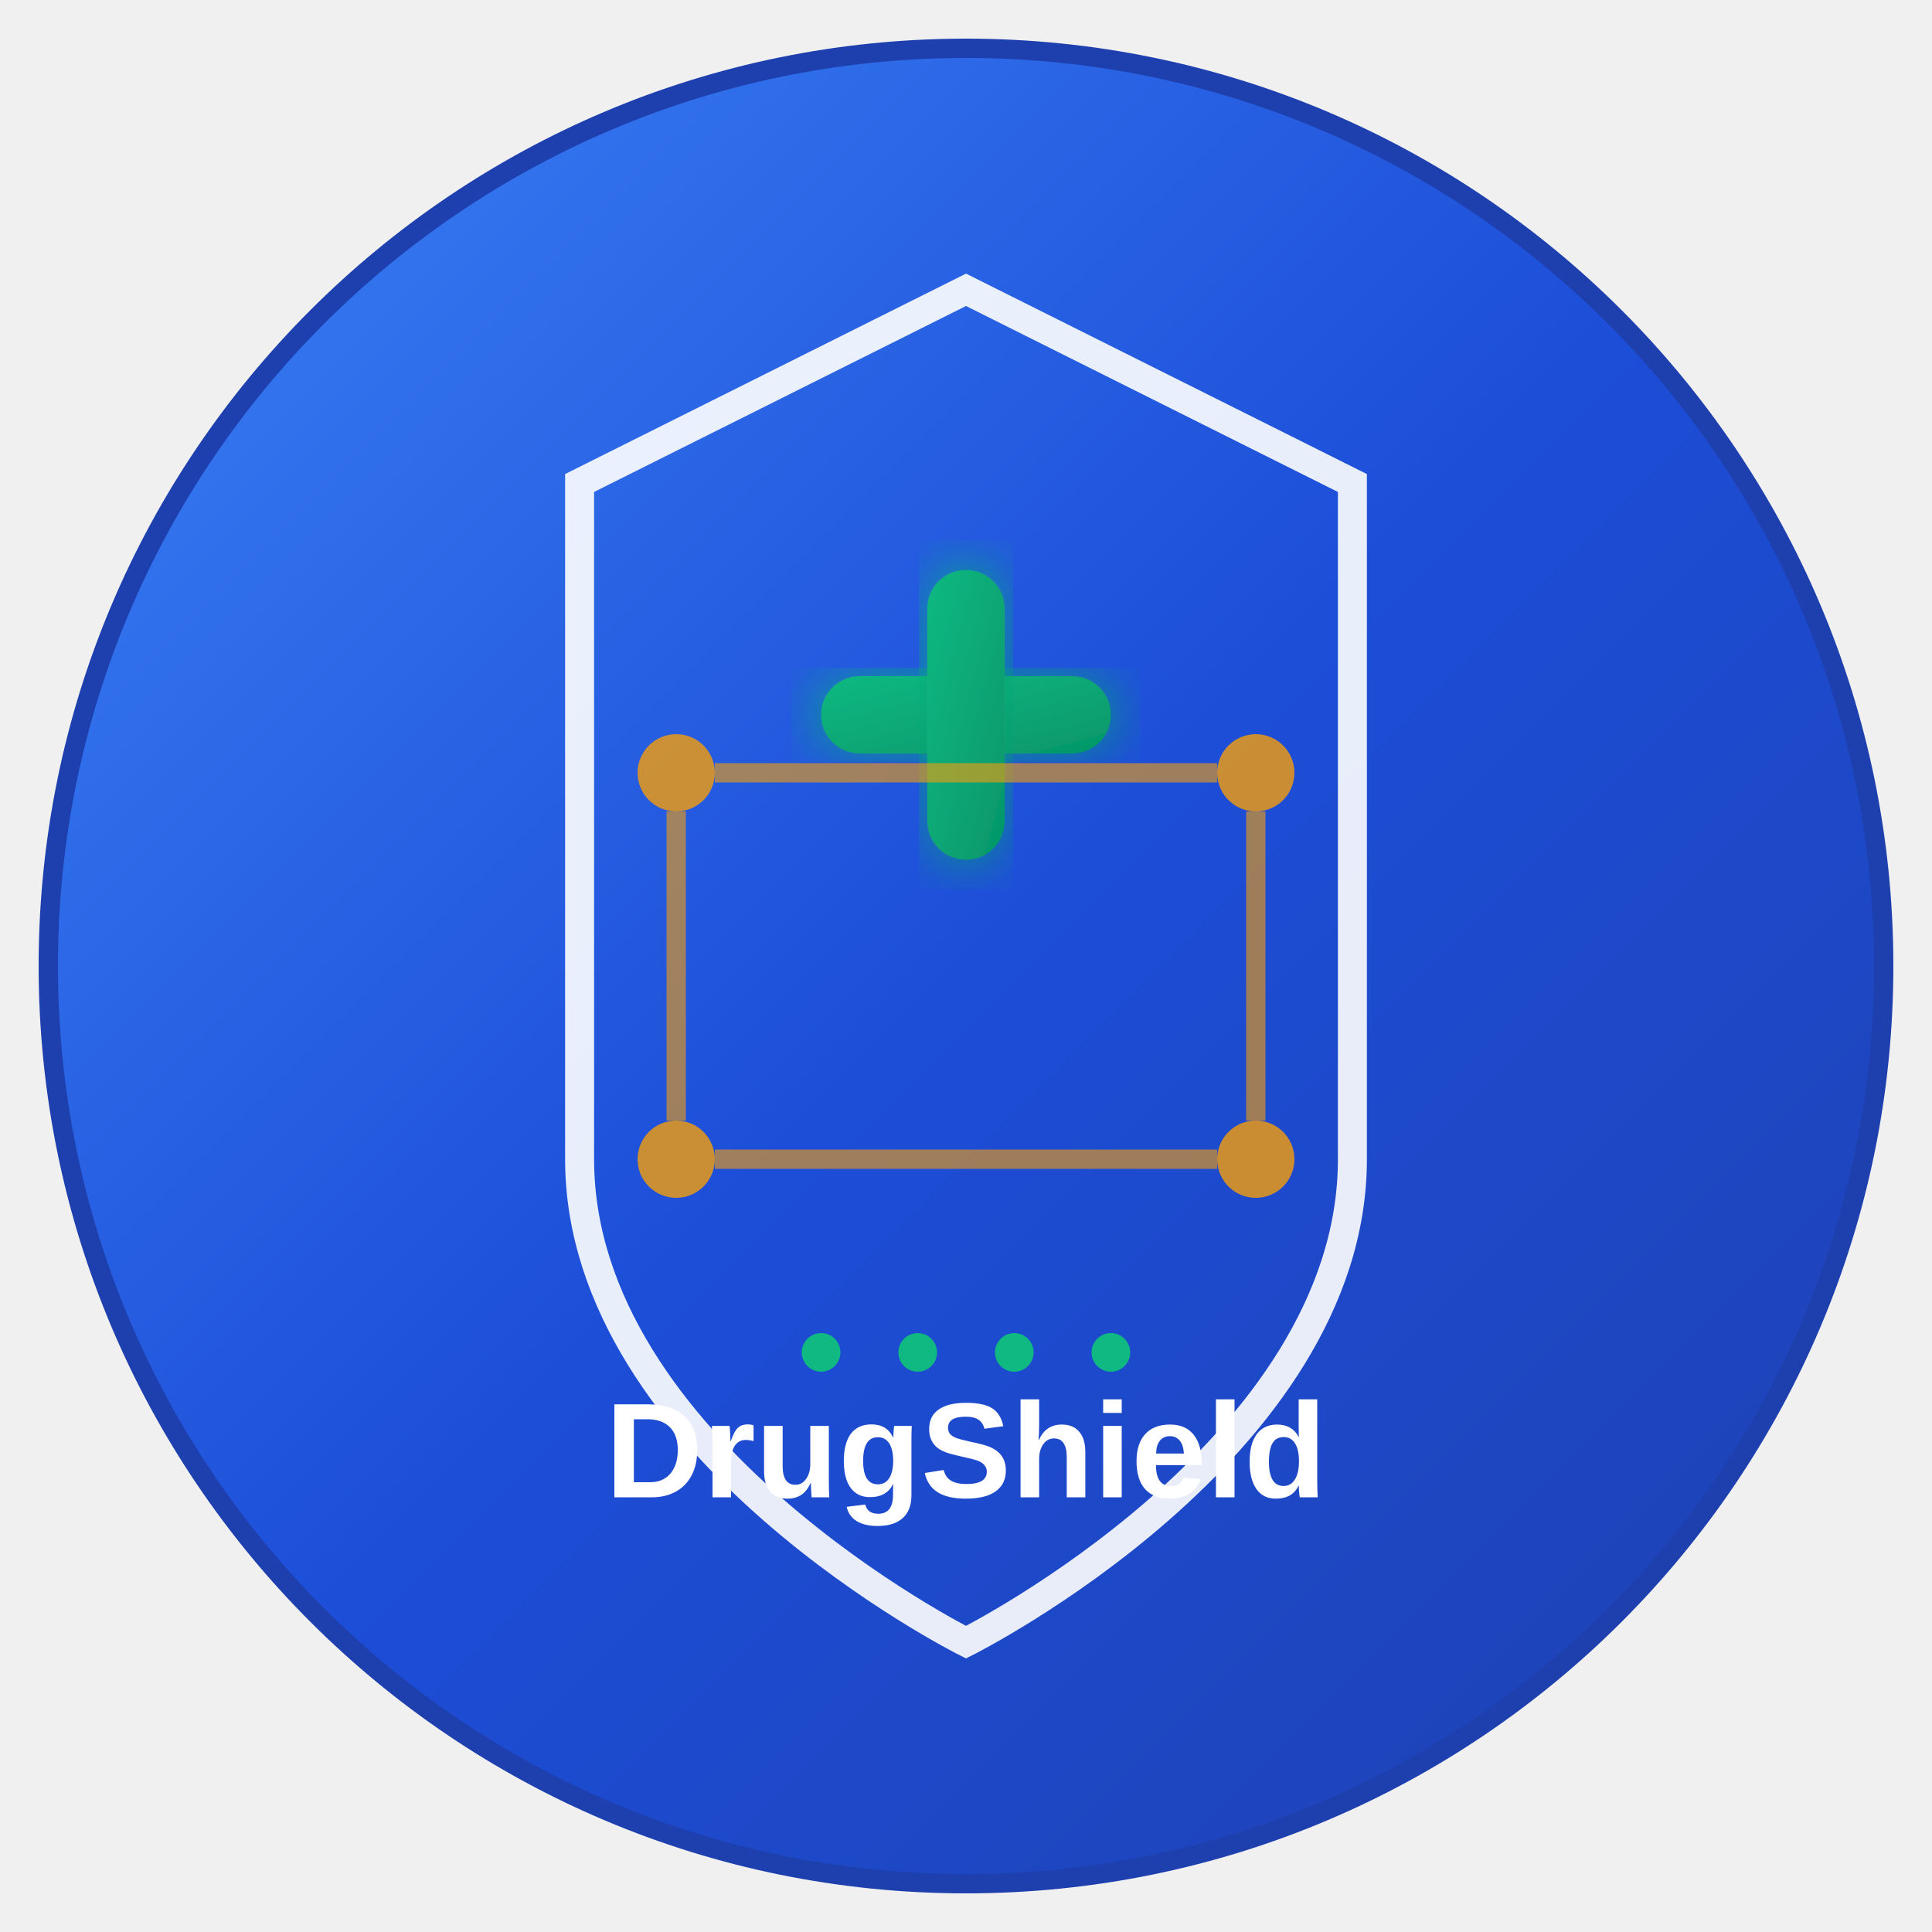
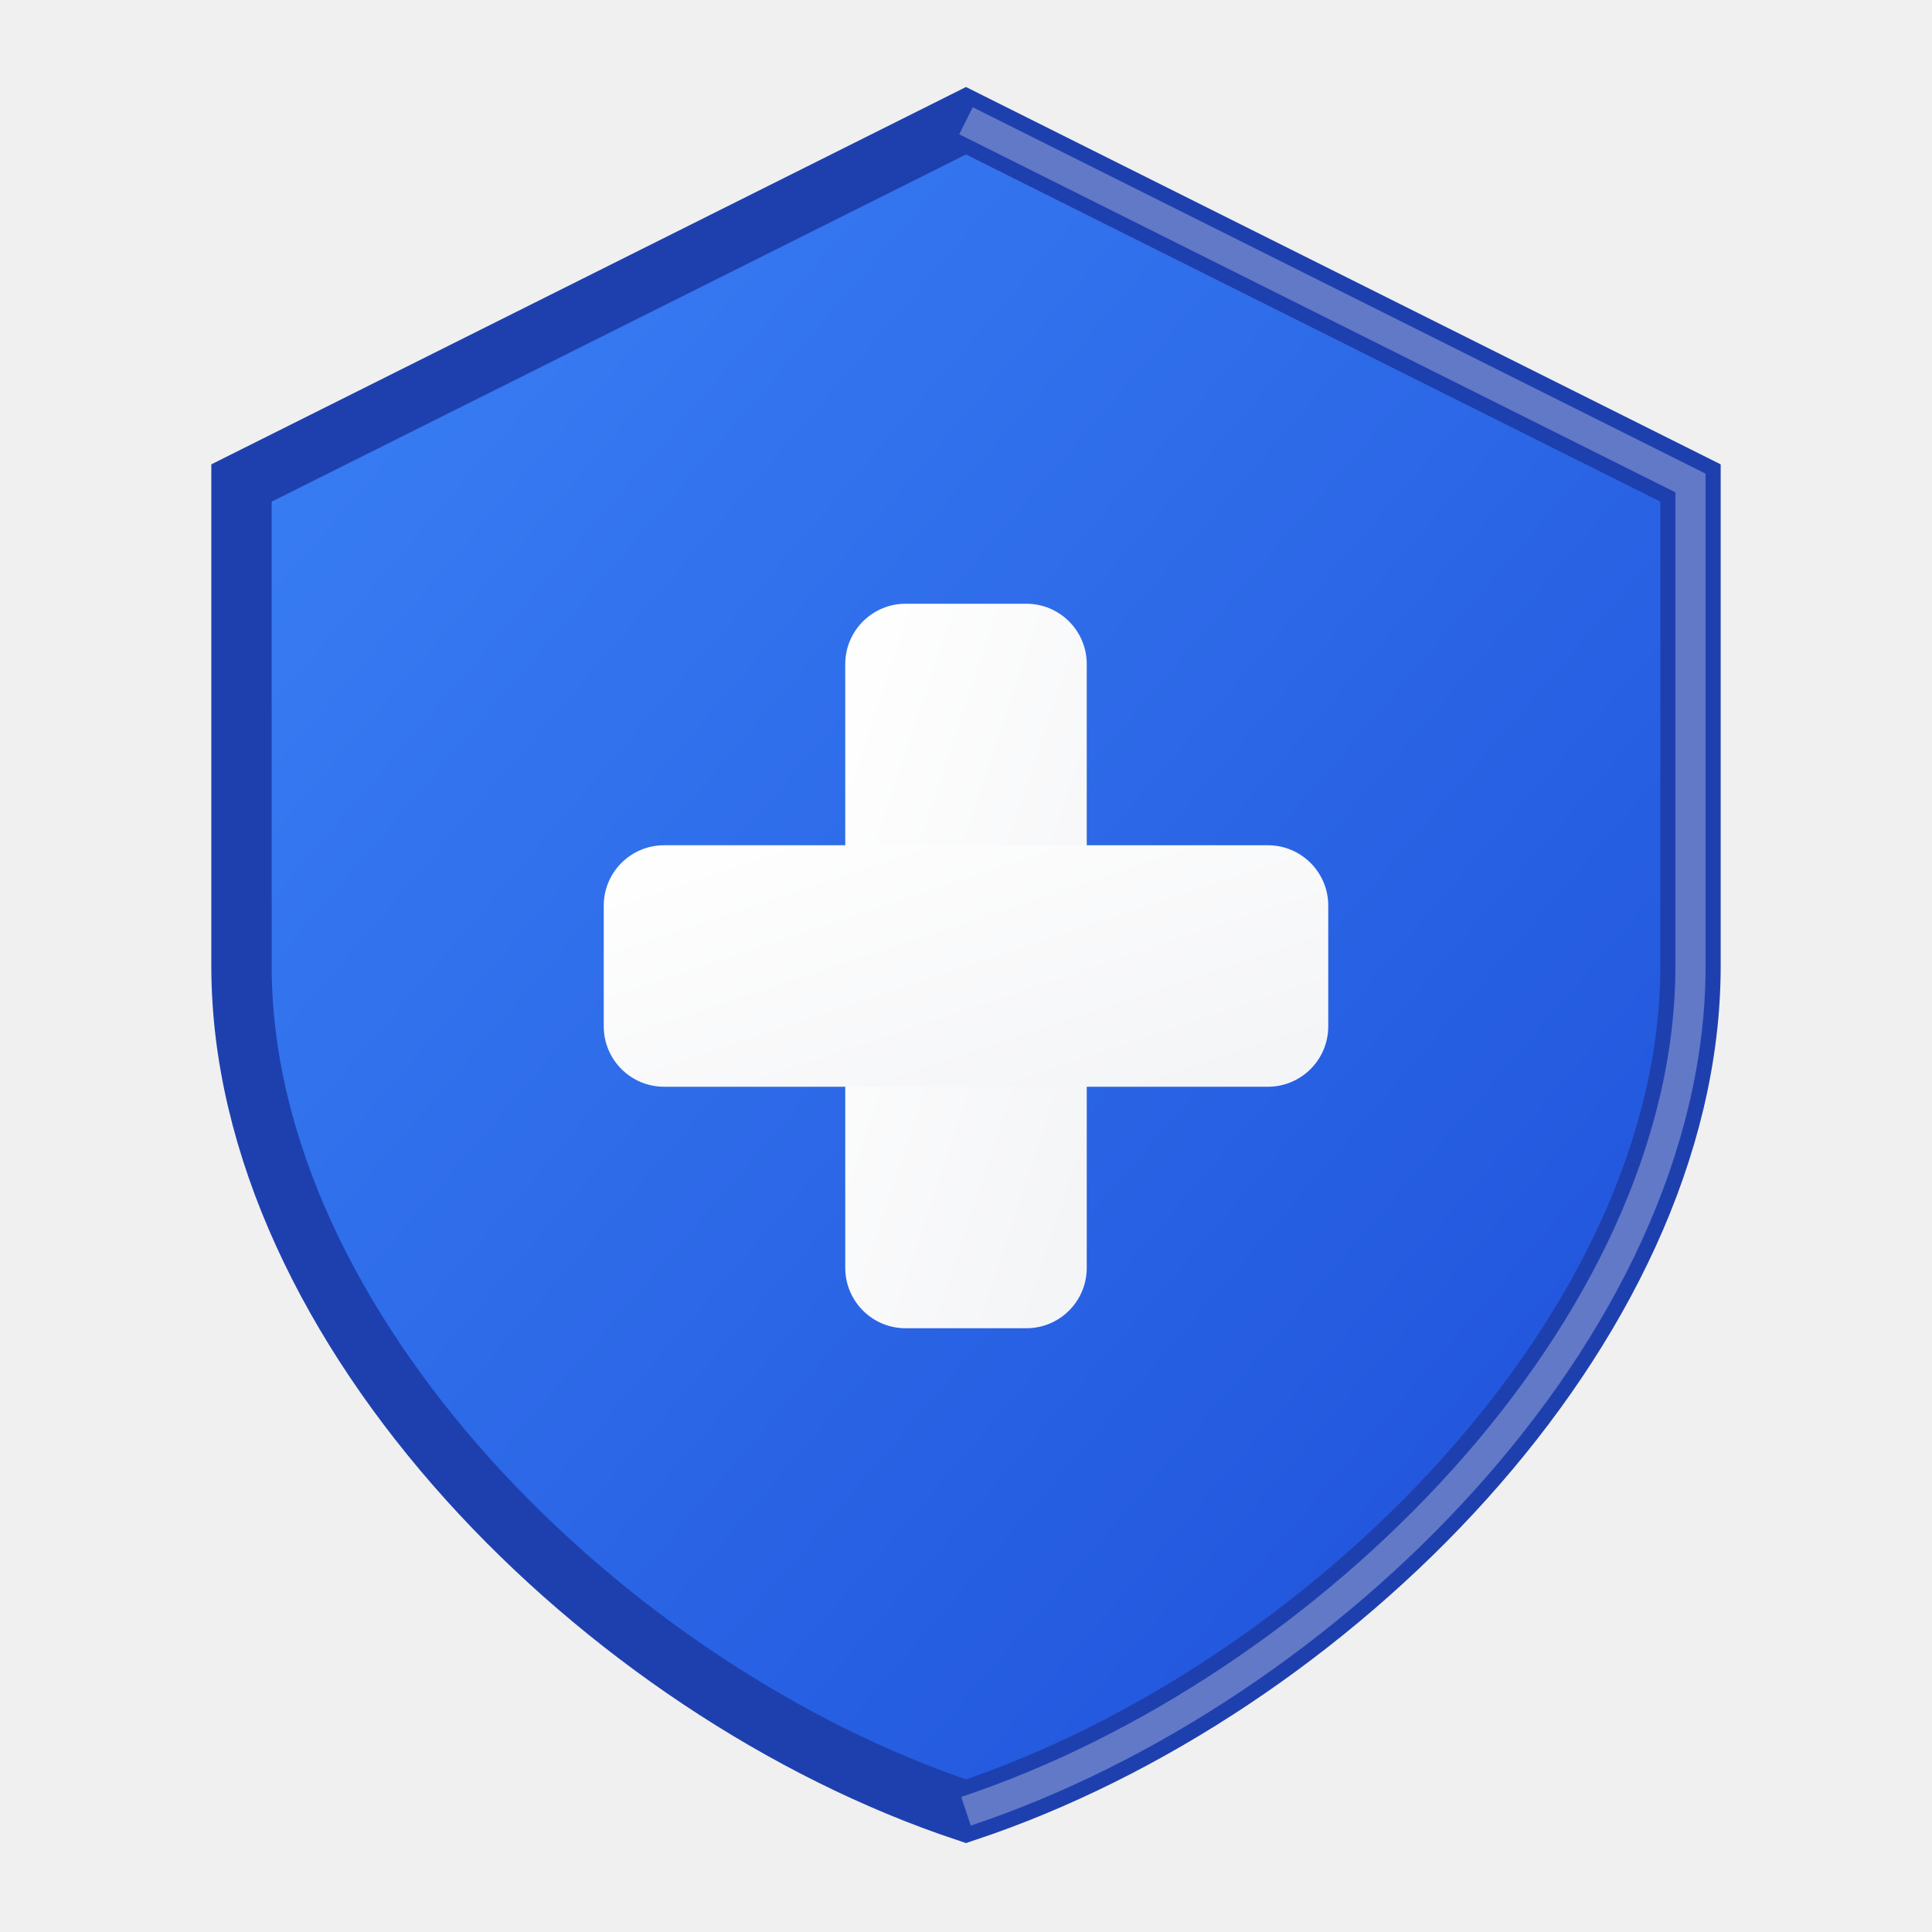
- <svg xmlns="http://www.w3.org/2000/svg" width="200" height="200" viewBox="0 0 200 200">
+ <svg xmlns="http://www.w3.org/2000/svg" width="512" height="512" viewBox="0 0 32 32">
  <defs>
    <linearGradient id="shieldGradient" x1="0%" y1="0%" x2="100%" y2="100%">
      <stop offset="0%" style="stop-color:#3B82F6;stop-opacity:1" />
-       <stop offset="50%" style="stop-color:#1D4ED8;stop-opacity:1" />
-       <stop offset="100%" style="stop-color:#1E40AF;stop-opacity:1" />
+       <stop offset="100%" style="stop-color:#1D4ED8;stop-opacity:1" />
    </linearGradient>
    <linearGradient id="crossGradient" x1="0%" y1="0%" x2="100%" y2="100%">
-       <stop offset="0%" style="stop-color:#10B981;stop-opacity:1" />
-       <stop offset="100%" style="stop-color:#059669;stop-opacity:1" />
+       <stop offset="0%" style="stop-color:#FFFFFF;stop-opacity:1" />
+       <stop offset="100%" style="stop-color:#F3F4F6;stop-opacity:1" />
    </linearGradient>
-     <filter id="glow">
-       <feGaussianBlur stdDeviation="3" result="coloredBlur" />
-       <feMerge>
-         <feMergeNode in="coloredBlur" />
-         <feMergeNode in="SourceGraphic" />
-       </feMerge>
-     </filter>
  </defs>
-   <circle cx="100" cy="100" r="95" fill="url(#shieldGradient)" stroke="#1E40AF" stroke-width="2" />
-   <path d="M100 30 L140 50 L140 120 C140 150 100 170 100 170 C100 170 60 150 60 120 L60 50 Z" fill="none" stroke="white" stroke-width="3" opacity="0.9" />
-   <rect x="85" y="70" width="30" height="8" rx="4" fill="url(#crossGradient)" filter="url(#glow)" />
-   <rect x="96" y="59" width="8" height="30" rx="4" fill="url(#crossGradient)" filter="url(#glow)" />
-   <circle cx="70" cy="80" r="4" fill="#F59E0B" opacity="0.8" />
-   <circle cx="130" cy="80" r="4" fill="#F59E0B" opacity="0.8" />
-   <circle cx="70" cy="120" r="4" fill="#F59E0B" opacity="0.8" />
-   <circle cx="130" cy="120" r="4" fill="#F59E0B" opacity="0.8" />
-   <line x1="74" y1="80" x2="126" y2="80" stroke="#F59E0B" stroke-width="2" opacity="0.6" />
-   <line x1="74" y1="120" x2="126" y2="120" stroke="#F59E0B" stroke-width="2" opacity="0.6" />
-   <line x1="70" y1="84" x2="70" y2="116" stroke="#F59E0B" stroke-width="2" opacity="0.6" />
-   <line x1="130" y1="84" x2="130" y2="116" stroke="#F59E0B" stroke-width="2" opacity="0.6" />
-   <text x="100" y="155" text-anchor="middle" fill="white" font-family="Arial, sans-serif" font-size="14" font-weight="bold">
-     DrugShield
-   </text>
-   <circle cx="85" cy="140" r="2" fill="#10B981" />
-   <circle cx="95" cy="140" r="2" fill="#10B981" />
-   <circle cx="105" cy="140" r="2" fill="#10B981" />
-   <circle cx="115" cy="140" r="2" fill="#10B981" />
+   <path d="M16 2 L28 8 L28 16 C28 22 22 28 16 30 C10 28 4 22 4 16 L4 8 Z" fill="url(#shieldGradient)" stroke="#1E40AF" stroke-width="1" />
+   <rect x="14" y="10" width="4" height="12" fill="url(#crossGradient)" rx="1" />
+   <rect x="10" y="14" width="12" height="4" fill="url(#crossGradient)" rx="1" />
+   <path d="M16 2 L28 8 L28 16 C28 22 22 28 16 30" fill="none" stroke="#FFFFFF" stroke-width="0.5" opacity="0.3" />
</svg>
